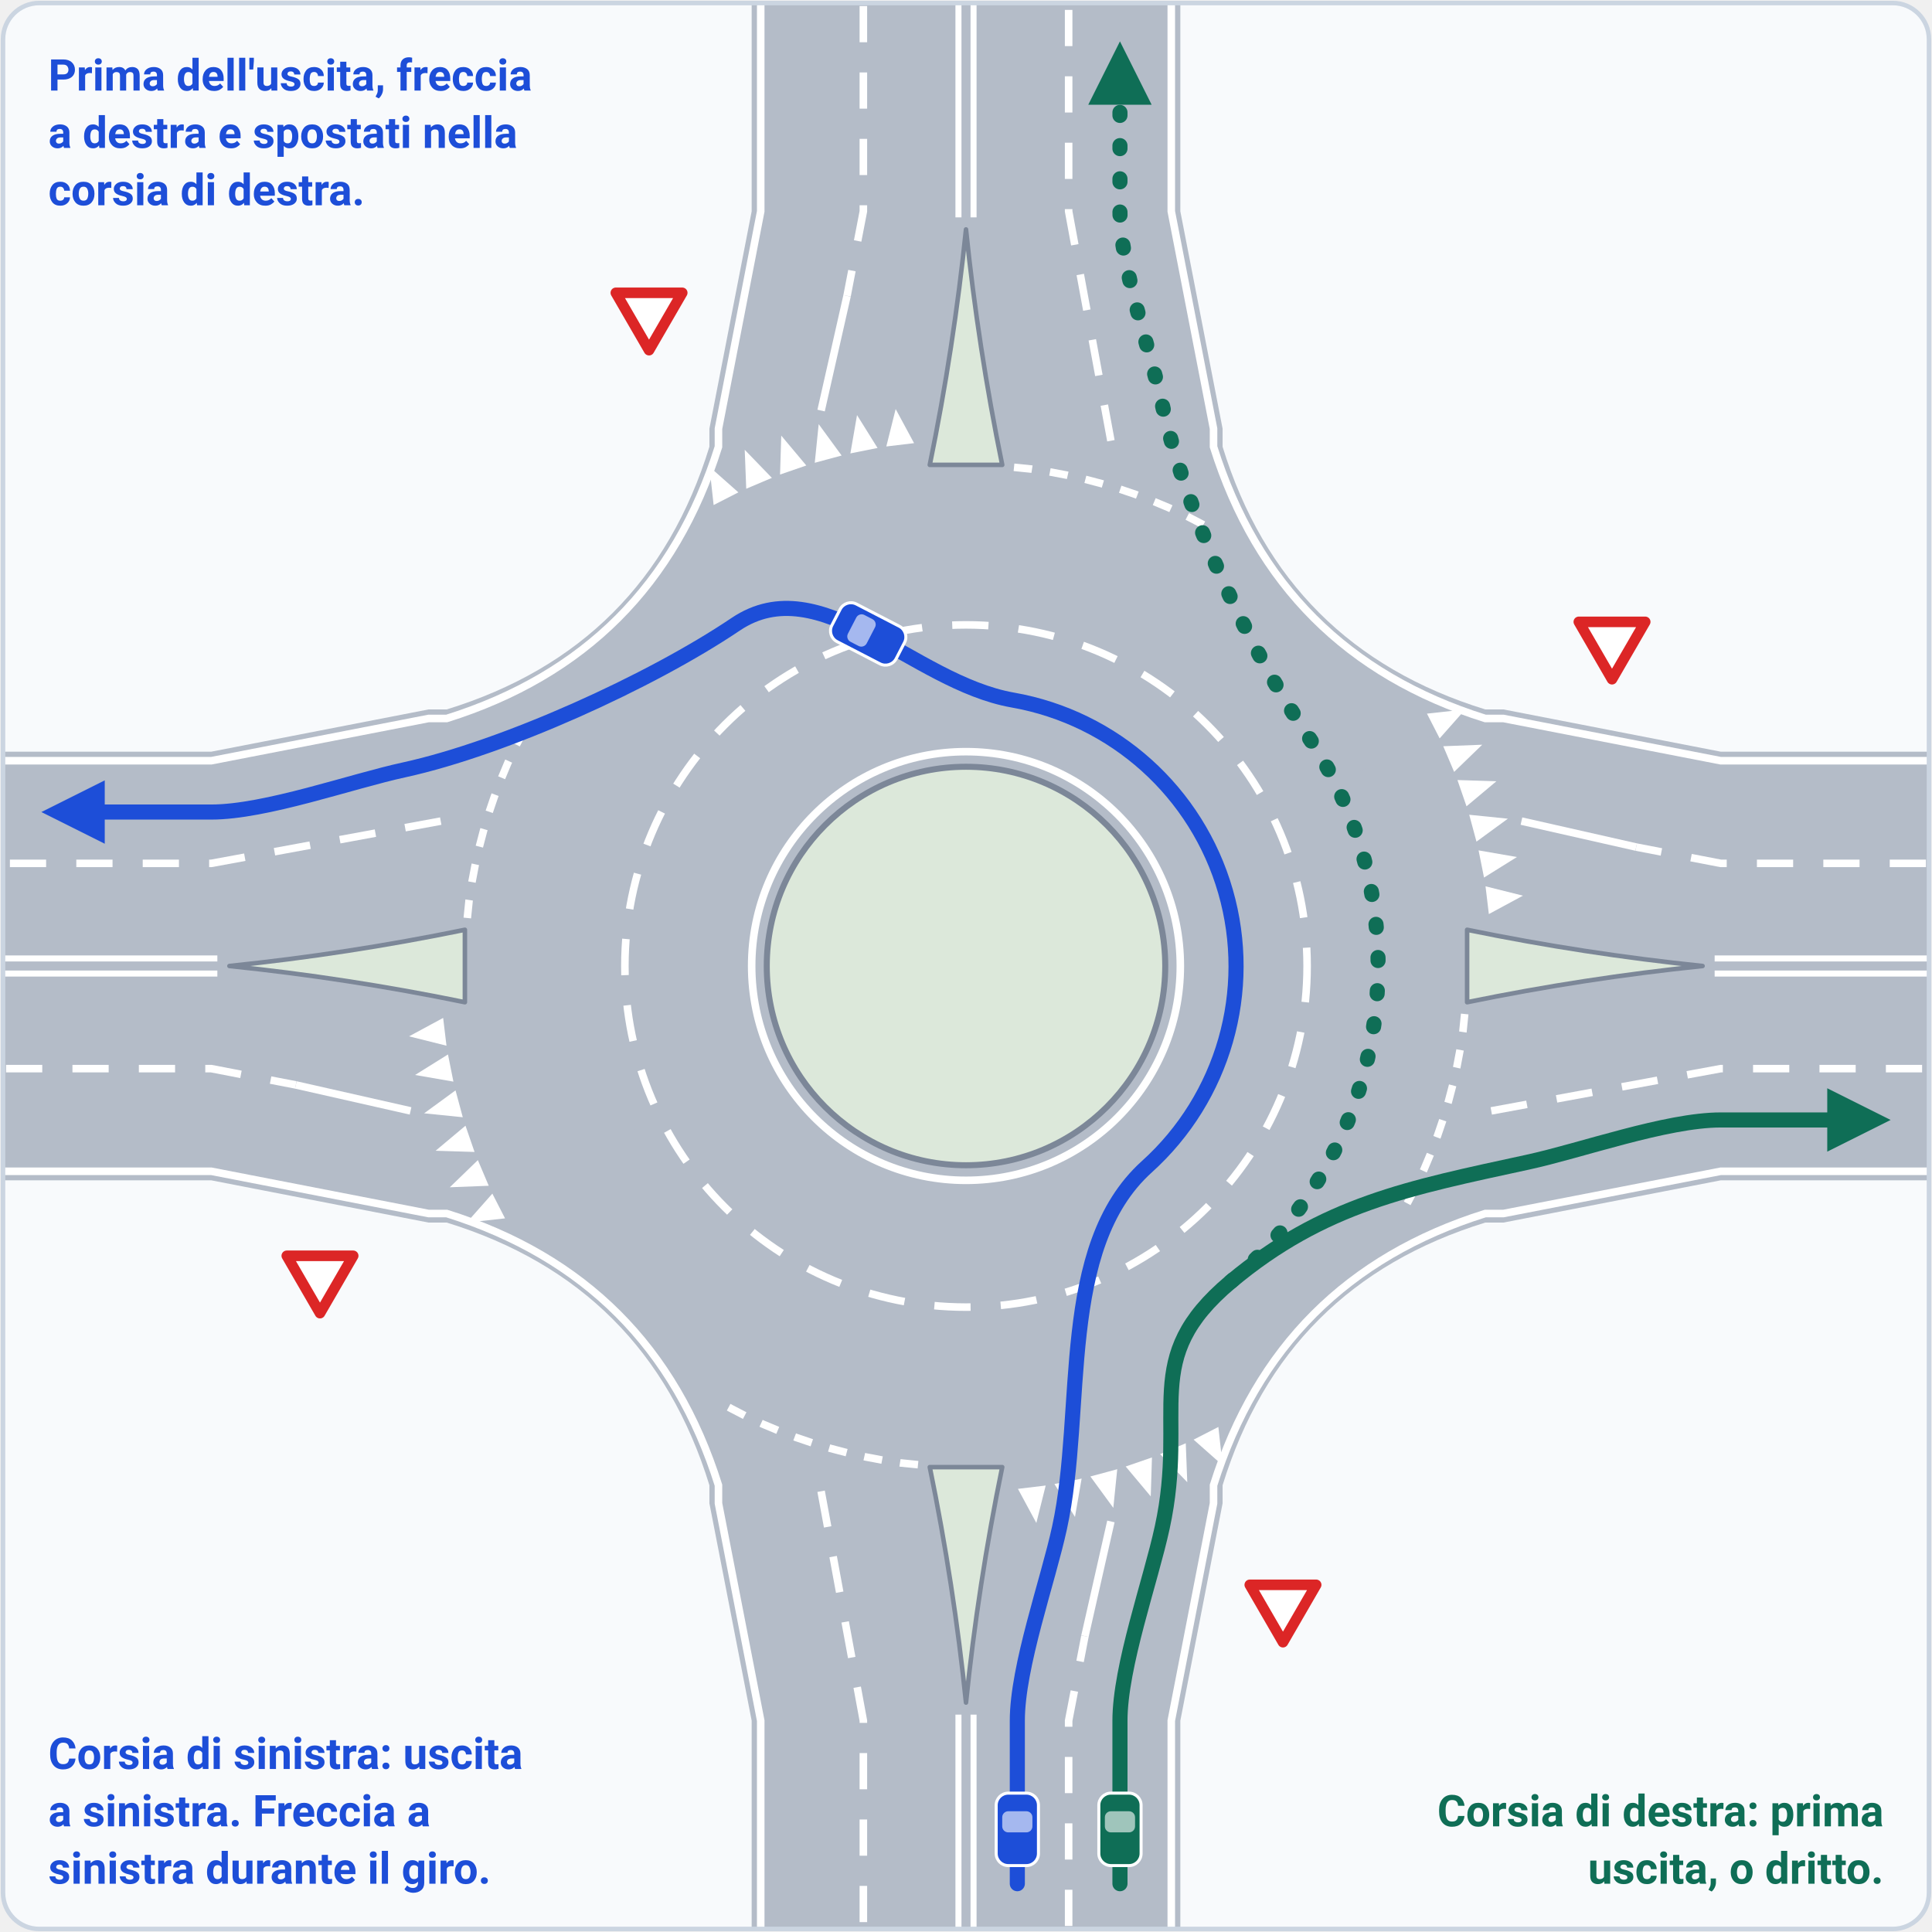
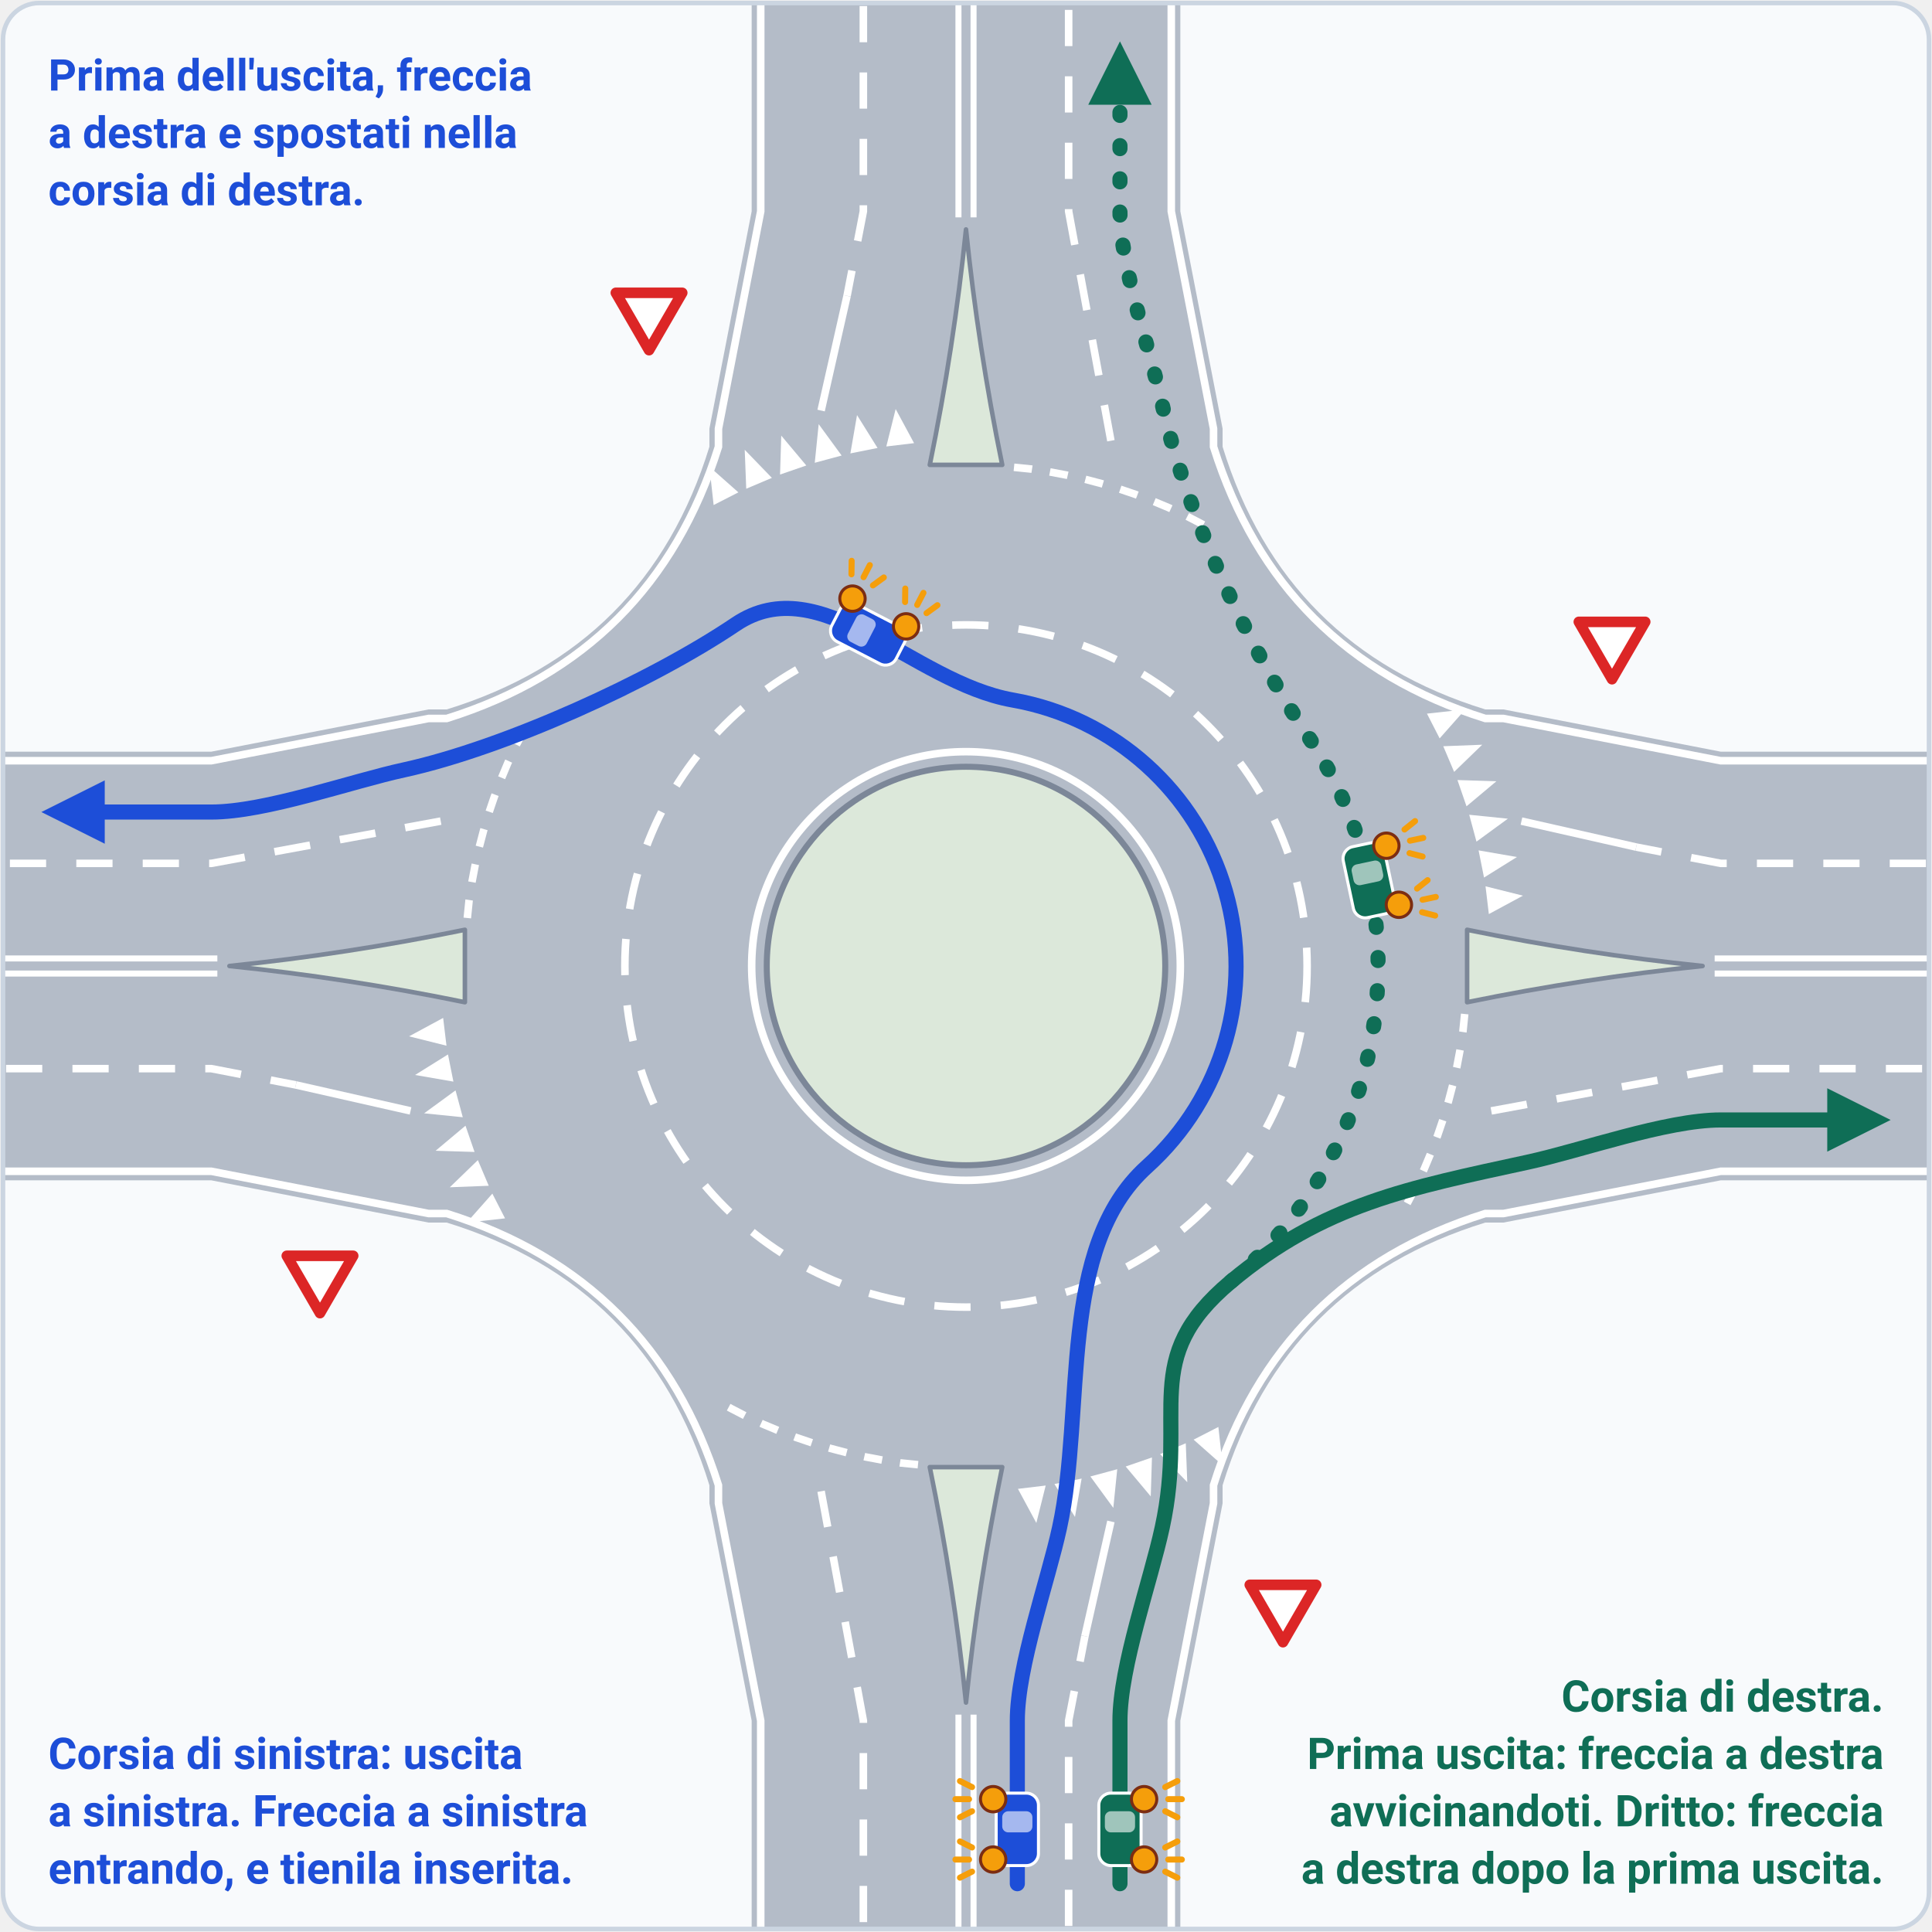
<svg xmlns="http://www.w3.org/2000/svg" viewBox="0 0 640 640" role="img" aria-label="Una rotatoria a due corsie vista dall'alto, con il traffico in senso antiorario. Dall'ingresso in basso l'auto nella corsia di destra prende la prima uscita o prosegue dritto; l'auto nella corsia di sinistra percorre la corsia interna per l'uscita a sinistra e si sposta nella corsia di destra, con la freccia a destra, prima di uscire. Ogni uscita si prende dalla corsia esterna. Ogni ingresso ha la linea di dare precedenza a triangoli bianchi.">
  <defs>
    <clipPath id="card">
      <rect x="1" y="1" width="638" height="638" rx="12" />
    </clipPath>
    <marker id="ag" viewBox="0 0 10 10" refX="7" refY="5" markerWidth="4.2" markerHeight="4.2" orient="auto">
      <path d="M0,0 L10,5 L0,10 z" fill="#0F6E56" />
    </marker>
    <marker id="ab" viewBox="0 0 10 10" refX="7" refY="5" markerWidth="4.2" markerHeight="4.2" orient="auto">
      <path d="M0,0 L10,5 L0,10 z" fill="#1D4ED8" />
    </marker>
  </defs>
  <rect x="1" y="1" width="638" height="638" rx="12" fill="#f8fafc" />
  <g clip-path="url(#card)">
    <g fill="#B4BCC8">
      <circle cx="320" cy="320" r="160" />
      <polygon points="391.0,660.0 391.0,570.0 405.0,498.0 405.0,410.0 235.0,410.0 235.0,498.0 249.0,570.0 249.0,660.0" />
      <path d="M 405.0,492.0 Q 425.5,425.5 492.0,405.0 L 320,320 Z" />
      <polygon points="660.0,249.0 570.0,249.0 498.0,235.0 410.0,235.0 410.0,405.0 498.0,405.0 570.0,391.0 660.0,391.0" />
      <path d="M 492.0,235.0 Q 425.5,214.5 405.0,148.0 L 320,320 Z" />
      <polygon points="249.0,-20.0 249.0,70.0 235.0,142.0 235.0,230.0 405.0,230.0 405.0,142.0 391.0,70.0 391.0,-20.0" />
      <path d="M 235.0,148.0 Q 214.5,214.5 148.0,235.0 L 320,320 Z" />
      <polygon points="-20.0,391.0 70.0,391.0 142.0,405.0 230.0,405.0 230.0,235.0 142.0,235.0 70.0,249.0 -20.0,249.0" />
      <path d="M 148.0,405.0 Q 214.5,425.5 235.0,492.0 L 320,320 Z" />
    </g>
    <circle cx="320" cy="320" r="66" fill="#DCE8DA" stroke="#7C8798" stroke-width="2" />
    <path d="M 320.0,564.0 Q 316.0,525.0 308.0,486.0 L 332.0,486.0 Q 324.0,525.0 320.0,564.0 Z" fill="#DCE8DA" stroke="#7C8798" stroke-width="1.5" stroke-linejoin="round" />
    <path d="M 564.0,320.0 Q 525.0,324.0 486.0,332.0 L 486.0,308.0 Q 525.0,316.0 564.0,320.0 Z" fill="#DCE8DA" stroke="#7C8798" stroke-width="1.5" stroke-linejoin="round" />
    <path d="M 320.0,76.0 Q 324.0,115.0 332.0,154.0 L 308.0,154.0 Q 316.0,115.0 320.0,76.0 Z" fill="#DCE8DA" stroke="#7C8798" stroke-width="1.5" stroke-linejoin="round" />
    <path d="M 76.0,320.0 Q 115.0,316.0 154.0,308.0 L 154.0,332.0 Q 115.0,324.0 76.0,320.0 Z" fill="#DCE8DA" stroke="#7C8798" stroke-width="1.5" stroke-linejoin="round" />
    <g fill="none" stroke="#ffffff" stroke-width="2.5" stroke-linecap="butt">
      <circle cx="320" cy="320" r="71" />
      <circle cx="320" cy="320" r="113" stroke-dasharray="12 10" />
      <path d="M 388.0,660.0 L 388.0,570.0 L 402.0,498.0 L 402.0,492.0 Q 423.5,423.5 492.0,402.0 L 498.0,402.0 L 570.0,388.0 L 660.0,388.0" />
      <line x1="317.5" y1="660.0" x2="317.5" y2="568.0" stroke-width="2" />
      <line x1="322.5" y1="660.0" x2="322.5" y2="568.0" stroke-width="2" />
      <path d="M 354.0,660.0 L 354.0,570.0 L 359.4,542.0" stroke-dasharray="12 10" />
      <path d="M 359.4,542.0 L 368.0,504.0" />
      <path d="M 272.0,494.0 L 286.0,570.0 L 286.0,660.0" stroke-dasharray="12 10" />
      <path d="M 304.1,485.2 L 298.2,484.6 L 292.4,483.7 L 286.6,482.6 L 280.8,481.3 L 275.1,479.8 L 269.4,478.1 L 263.8,476.2 L 258.3,474.1 L 252.8,471.8 L 247.4,469.3 L 242.2,466.6 L 237.0,463.8" stroke-dasharray="6 6" />
      <path d="M 660.0,252.0 L 570.0,252.0 L 498.0,238.0 L 492.0,238.0 Q 423.5,216.5 402.0,148.0 L 402.0,142.0 L 388.0,70.0 L 388.0,-20.0" />
      <line x1="660.0" y1="322.5" x2="568.0" y2="322.5" stroke-width="2" />
      <line x1="660.0" y1="317.5" x2="568.0" y2="317.5" stroke-width="2" />
      <path d="M 660.0,286.0 L 570.0,286.0 L 542.0,280.6" stroke-dasharray="12 10" />
      <path d="M 542.0,280.6 L 504.0,272.0" />
      <path d="M 494.0,368.0 L 570.0,354.0 L 660.0,354.0" stroke-dasharray="12 10" />
      <path d="M 485.2,335.9 L 484.6,341.8 L 483.7,347.6 L 482.6,353.4 L 481.3,359.2 L 479.8,364.9 L 478.1,370.6 L 476.2,376.2 L 474.1,381.7 L 471.8,387.2 L 469.3,392.6 L 466.6,397.8 L 463.8,403.0" stroke-dasharray="6 6" />
      <path d="M 252.0,-20.0 L 252.0,70.0 L 238.0,142.0 L 238.0,148.0 Q 216.5,216.5 148.0,238.0 L 142.0,238.0 L 70.0,252.0 L -20.0,252.0" />
      <line x1="322.5" y1="-20.0" x2="322.5" y2="72.0" stroke-width="2" />
      <line x1="317.5" y1="-20.0" x2="317.5" y2="72.0" stroke-width="2" />
      <path d="M 286.0,-20.0 L 286.0,70.0 L 280.6,98.0" stroke-dasharray="12 10" />
      <path d="M 280.6,98.0 L 272.0,136.0" />
      <path d="M 368.0,146.0 L 354.0,70.0 L 354.0,-20.0" stroke-dasharray="12 10" />
      <path d="M 335.9,154.8 L 341.8,155.4 L 347.6,156.3 L 353.4,157.4 L 359.2,158.7 L 364.9,160.2 L 370.6,161.9 L 376.2,163.8 L 381.7,165.9 L 387.2,168.2 L 392.6,170.7 L 397.8,173.4 L 403.0,176.2" stroke-dasharray="6 6" />
      <path d="M -20.0,388.0 L 70.0,388.0 L 142.0,402.0 L 148.0,402.0 Q 216.5,423.5 238.0,492.0 L 238.0,498.0 L 252.0,570.0 L 252.0,660.0" />
      <line x1="-20.0" y1="317.5" x2="72.0" y2="317.5" stroke-width="2" />
      <line x1="-20.0" y1="322.5" x2="72.0" y2="322.5" stroke-width="2" />
      <path d="M -20.0,354.0 L 70.0,354.0 L 98.0,359.4" stroke-dasharray="12 10" />
      <path d="M 98.0,359.4 L 136.0,368.0" />
      <path d="M 146.0,272.0 L 70.0,286.0 L -20.0,286.0" stroke-dasharray="12 10" />
      <path d="M 154.8,304.1 L 155.4,298.2 L 156.3,292.4 L 157.4,286.6 L 158.7,280.8 L 160.2,275.1 L 161.9,269.4 L 163.8,263.8 L 165.9,258.3 L 168.2,252.8 L 170.7,247.4 L 173.4,242.2 L 176.2,237.0" stroke-dasharray="6 6" />
    </g>
    <g fill="#ffffff">
      <polygon points="337.2,493.2 346.4,492.1 343.3,504.5" />
      <polygon points="349.3,491.6 358.3,489.8 356.1,502.5" />
      <polygon points="361.2,489.1 370.1,486.7 368.8,499.5" />
      <polygon points="372.9,485.8 381.6,482.8 381.2,495.7" />
      <polygon points="384.3,481.7 392.8,478.1 393.3,491.0" />
      <polygon points="395.4,476.9 403.6,472.7 405.0,485.4" />
      <polygon points="493.2,302.8 492.1,293.6 504.5,296.7" />
      <polygon points="491.6,290.7 489.8,281.7 502.5,283.9" />
      <polygon points="489.1,278.8 486.7,269.9 499.5,271.2" />
      <polygon points="485.8,267.1 482.8,258.4 495.7,258.8" />
      <polygon points="481.7,255.7 478.1,247.2 491.0,246.7" />
      <polygon points="476.9,244.6 472.7,236.4 485.4,235.0" />
      <polygon points="302.8,146.8 293.6,147.9 296.7,135.5" />
      <polygon points="290.7,148.4 281.7,150.2 283.9,137.5" />
      <polygon points="278.8,150.9 269.9,153.3 271.2,140.5" />
      <polygon points="267.1,154.2 258.4,157.2 258.8,144.3" />
      <polygon points="255.7,158.3 247.2,161.9 246.7,149.0" />
      <polygon points="244.6,163.1 236.4,167.3 235.0,154.6" />
      <polygon points="146.8,337.2 147.9,346.4 135.5,343.3" />
      <polygon points="148.4,349.3 150.2,358.3 137.5,356.1" />
      <polygon points="150.9,361.2 153.3,370.1 140.5,368.8" />
      <polygon points="154.2,372.9 157.2,381.6 144.3,381.2" />
      <polygon points="158.3,384.3 161.9,392.8 149.0,393.3" />
      <polygon points="163.1,395.4 167.3,403.6 154.6,405.0" />
    </g>
    <polygon points="414.0,525.0 436.0,525.0 425.0,544.0" fill="#ffffff" stroke="#DC2626" stroke-width="3.5" stroke-linejoin="round" />
    <polygon points="523.0,206.0 545.0,206.0 534.0,225.0" fill="#ffffff" stroke="#DC2626" stroke-width="3.5" stroke-linejoin="round" />
    <polygon points="204.0,97.0 226.0,97.0 215.0,116.0" fill="#ffffff" stroke="#DC2626" stroke-width="3.5" stroke-linejoin="round" />
    <polygon points="95.0,416.0 117.0,416.0 106.0,435.0" fill="#ffffff" stroke="#DC2626" stroke-width="3.5" stroke-linejoin="round" />
    <g fill="none" stroke-width="5" stroke-linecap="round" stroke-linejoin="round">
      <path d="M 407.7,424.6 A 136.5 136.5 0 0 0 433.2,243.7 C 413.0,213.8 392.7,169.2 385.0,134.0 C 381.2,116.4 371.0,88.0 371.0,70.0 L 371.0,20.0" stroke="#0F6E56" stroke-dasharray="1 10" marker-end="url(#ag)" />
      <path d="M 371.0,624.0 L 371.0,570.0 C 371.0,552.0 381.2,523.6 385.0,506.0 C 393.5,466.9 377.1,450.3 407.7,424.6 C 438.4,398.9 466.9,393.5 506.0,385.0 C 523.6,381.2 552.0,371.0 570.0,371.0 L 620.0,371.0" stroke="#0F6E56" marker-end="url(#ag)" />
      <path d="M 337.0,624.0 L 337.0,570.0 C 337.0,552.0 347.2,523.6 351.0,506.0 C 359.5,466.9 350.2,413.3 379.9,386.5 A 89.5 89.5 0 0 0 335.5,231.9 C 302.1,226.0 271.9,187.8 243.7,206.8 C 215.5,225.8 167.2,247.7 134.0,255.0 C 116.4,258.8 88.0,269.0 70.0,269.0 L 20.0,269.0" stroke="#1D4ED8" marker-end="url(#ab)" />
    </g>
    <g transform="translate(371.0 606.0) rotate(-90)">
      <rect x="-12" y="-7" width="24" height="14" rx="4" fill="#0F6E56" stroke="#ffffff" stroke-width="1" />
      <rect x="-1" y="-5" width="7" height="10" rx="2" fill="#ffffff" opacity=".6" />
+       <circle cx="10" cy="8" r="4.2" fill="#F59E0B" stroke="#7C2D12" stroke-width="1" />
+       <path d="M 6 15 L 4 19 M 10 16 L 10 20.5 M 14 15 L 16 19" stroke="#F59E0B" stroke-width="2" stroke-linecap="round" fill="none" />
+       <circle cx="-10" cy="8" r="4.2" fill="#F59E0B" stroke="#7C2D12" stroke-width="1" />
+       <path d="M -14 15 L -16 19 M -10 16 L -10 20.5 M -6 15 L -4 19" stroke="#F59E0B" stroke-width="2" stroke-linecap="round" fill="none" />
    </g>
    <g transform="translate(337.0 606.0) rotate(-90)">
      <rect x="-12" y="-7" width="24" height="14" rx="4" fill="#1D4ED8" stroke="#ffffff" stroke-width="1" />
      <rect x="-1" y="-5" width="7" height="10" rx="2" fill="#ffffff" opacity=".6" />
+       <circle cx="10" cy="-8" r="4.2" fill="#F59E0B" stroke="#7C2D12" stroke-width="1" />
+       <path d="M 6 -15 L 4 -19 M 10 -16 L 10 -20.5 M 14 -15 L 16 -19" stroke="#F59E0B" stroke-width="2" stroke-linecap="round" fill="none" />
+       <circle cx="-10" cy="-8" r="4.2" fill="#F59E0B" stroke="#7C2D12" stroke-width="1" />
+       <path d="M -14 -15 L -16 -19 M -10 -16 L -10 -20.5 M -6 -15 L -4 -19" stroke="#F59E0B" stroke-width="2" stroke-linecap="round" fill="none" />
+     </g>
+     <g transform="translate(453.5 291.6) rotate(-102.0)">
+       <rect x="-12" y="-7" width="24" height="14" rx="4" fill="#0F6E56" stroke="#ffffff" stroke-width="1" />
+       <rect x="-1" y="-5" width="7" height="10" rx="2" fill="#ffffff" opacity=".6" />
+       <circle cx="10" cy="8" r="4.2" fill="#F59E0B" stroke="#7C2D12" stroke-width="1" />
+       <path d="M 6 15 L 4 19 M 10 16 L 10 20.5 M 14 15 L 16 19" stroke="#F59E0B" stroke-width="2" stroke-linecap="round" fill="none" />
+       <circle cx="-10" cy="8" r="4.2" fill="#F59E0B" stroke="#7C2D12" stroke-width="1" />
+       <path d="M -14 15 L -16 19 M -10 16 L -10 20.5 M -6 15 L -4 19" stroke="#F59E0B" stroke-width="2" stroke-linecap="round" fill="none" />
    </g>
    <g transform="translate(287.6 210.0) rotate(-152.6447)">
      <rect x="-12" y="-7" width="24" height="14" rx="4" fill="#1D4ED8" stroke="#ffffff" stroke-width="1" />
      <rect x="-1" y="-5" width="7" height="10" rx="2" fill="#ffffff" opacity=".6" />
+       <circle cx="10" cy="8" r="4.2" fill="#F59E0B" stroke="#7C2D12" stroke-width="1" />
+       <path d="M 6 15 L 4 19 M 10 16 L 10 20.5 M 14 15 L 16 19" stroke="#F59E0B" stroke-width="2" stroke-linecap="round" fill="none" />
+       <circle cx="-10" cy="8" r="4.2" fill="#F59E0B" stroke="#7C2D12" stroke-width="1" />
+       <path d="M -14 15 L -16 19 M -10 16 L -10 20.5 M -6 15 L -4 19" stroke="#F59E0B" stroke-width="2" stroke-linecap="round" fill="none" />
    </g>
  </g>
  <rect x="1" y="1" width="638" height="638" rx="12" fill="none" stroke="#cbd5e1" stroke-width="1.5" />
  <g font-family="system-ui, -apple-system, 'Segoe UI', Roboto, sans-serif" font-size="14.5" font-weight="600">
    <text x="16" y="586" text-anchor="start" fill="#1D4ED8">Corsia di sinistra: uscita</text>
-     <text x="16" y="605" text-anchor="start" fill="#1D4ED8">a sinistra. Freccia a</text>
-     <text x="16" y="624" text-anchor="start" fill="#1D4ED8">sinistra durante il giro.</text>
-     <text x="624" y="605" text-anchor="end" fill="#0F6E56">Corsia di destra: prima</text>
-     <text x="624" y="624" text-anchor="end" fill="#0F6E56">uscita, o dritto.</text>
+     <text x="16" y="605" text-anchor="start" fill="#1D4ED8">a sinistra. Freccia a sinistra</text>
+     <text x="16" y="624" text-anchor="start" fill="#1D4ED8">entrando, e tienila inserita.</text>
+     <text x="624" y="567" text-anchor="end" fill="#0F6E56">Corsia di destra.</text>
+     <text x="624" y="586" text-anchor="end" fill="#0F6E56">Prima uscita: freccia a destra</text>
+     <text x="624" y="605" text-anchor="end" fill="#0F6E56">avvicinandoti. Dritto: freccia</text>
+     <text x="624" y="624" text-anchor="end" fill="#0F6E56">a destra dopo la prima uscita.</text>
    <text x="16" y="30" text-anchor="start" fill="#1D4ED8">Prima dell'uscita, freccia</text>
    <text x="16" y="49" text-anchor="start" fill="#1D4ED8">a destra e spostati nella</text>
    <text x="16" y="68" text-anchor="start" fill="#1D4ED8">corsia di destra.</text>
  </g>
</svg>
